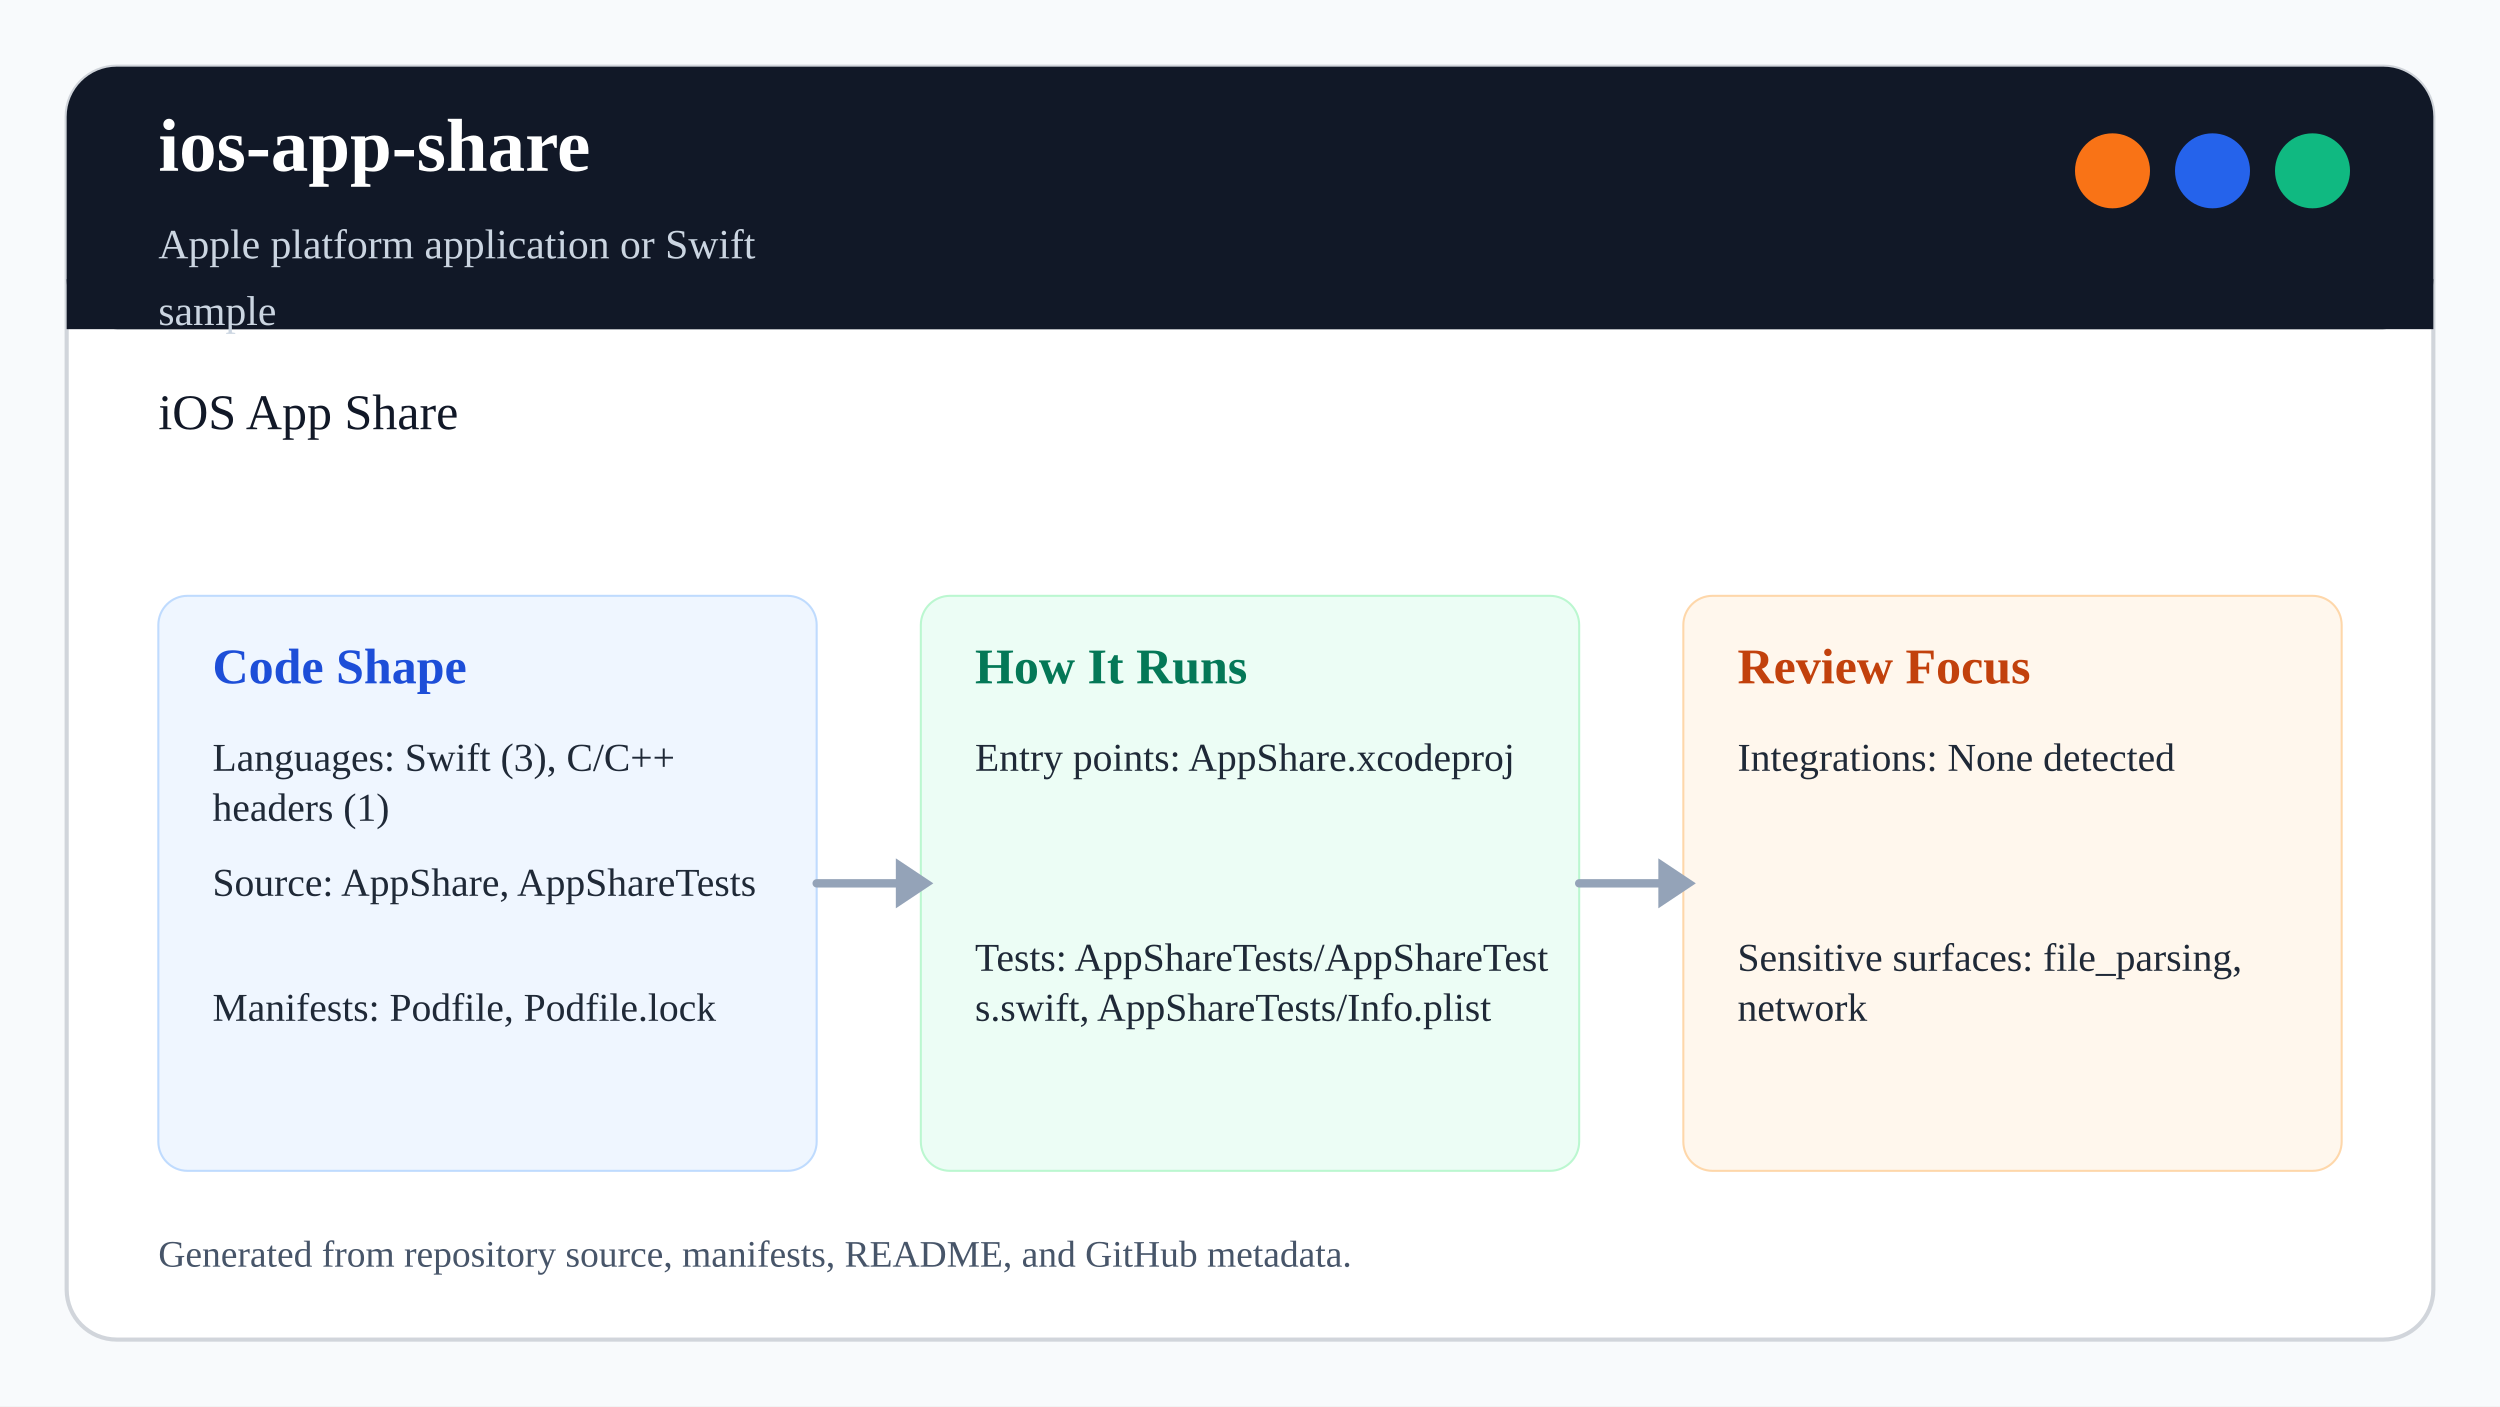
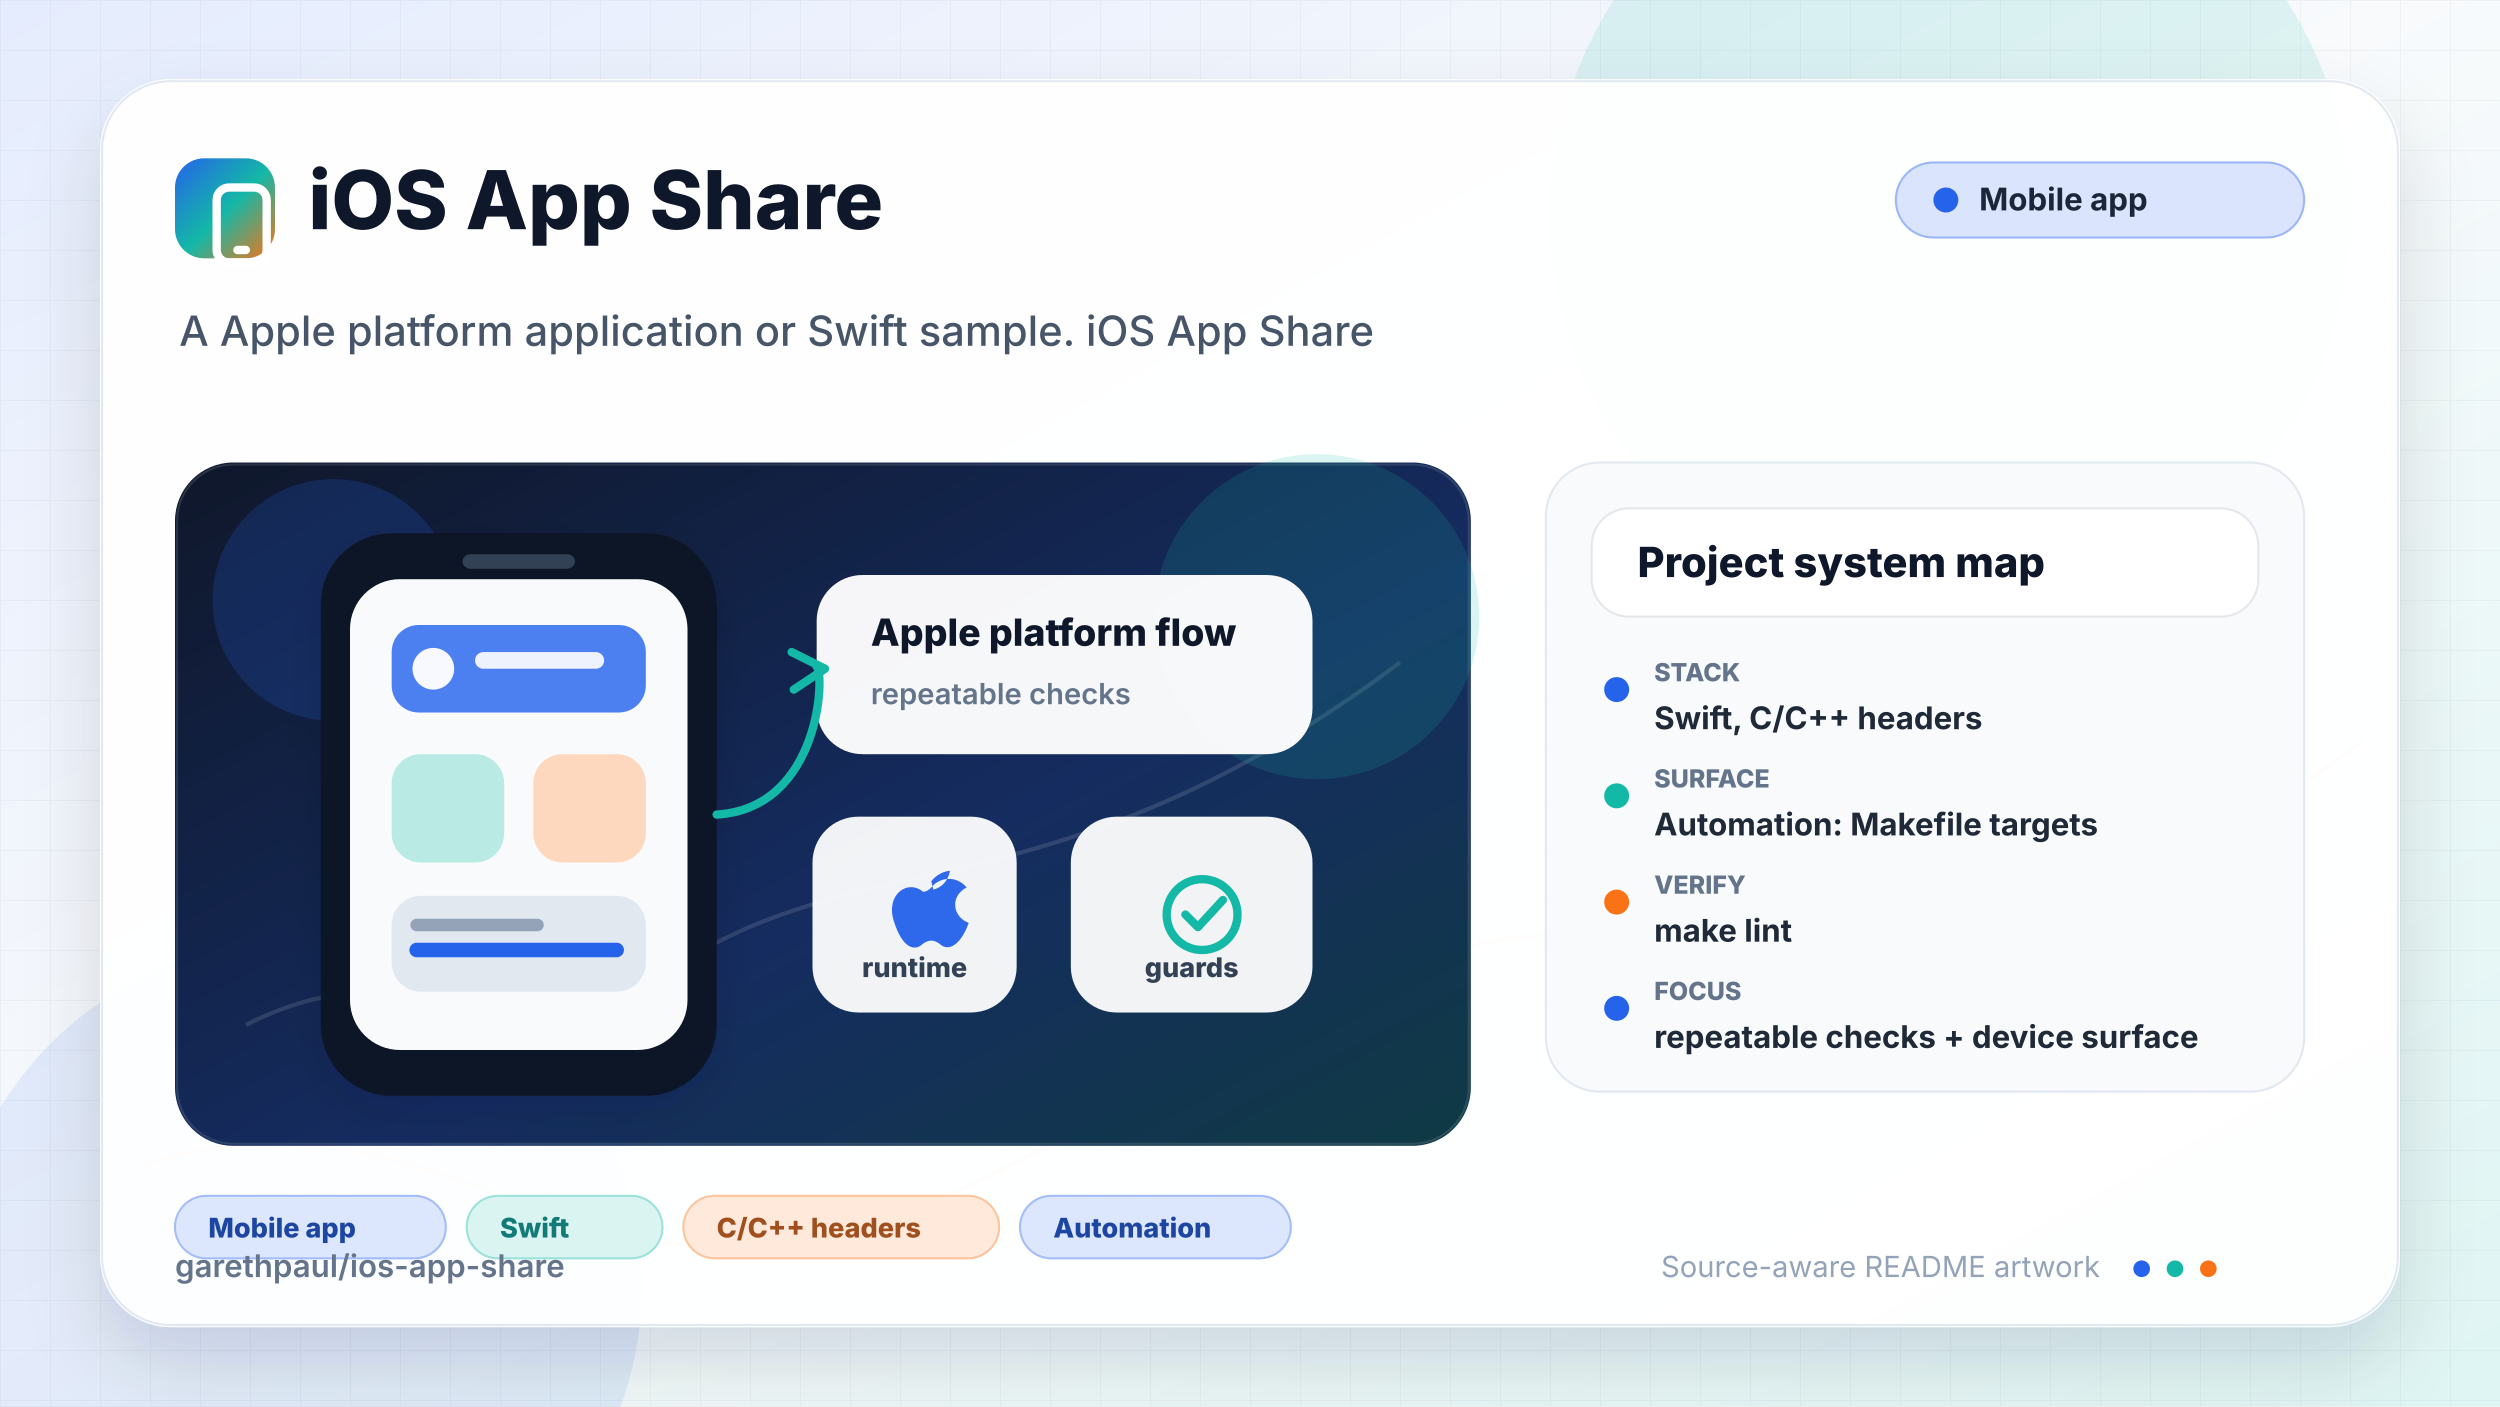
- <svg xmlns="http://www.w3.org/2000/svg" width="1200" height="675" viewBox="0 0 1200 675" role="img" aria-labelledby="title desc">
-   <rect width="1200" height="675" fill="#f8fafc" />
-   <rect x="32" y="32" width="1136" height="611" rx="24" fill="#ffffff" stroke="#d1d5db" stroke-width="2" />
-   <rect x="32" y="32" width="1136" height="126" rx="24" fill="#111827" />
-   <path d="M32 134h1136v24H32z" fill="#111827" />
-   <circle cx="1062" cy="82" r="18" fill="#2563eb" />
-   <circle cx="1110" cy="82" r="18" fill="#10b981" />
-   <circle cx="1014" cy="82" r="18" fill="#f97316" />
-   <text x="76" y="82" font-size="36" fill="#ffffff" font-weight="700">ios-app-share</text>
-   <text x="76" y="124" font-size="20" fill="#cbd5e1">Apple platform application or Swift</text>
-   <text x="76" y="156" font-size="20" fill="#cbd5e1">sample</text>
-   <text x="76" y="206" font-size="24" fill="#111827">iOS App Share</text>
-   <rect x="76" y="286" width="316" height="276" rx="14" fill="#eff6ff" stroke="#bfdbfe" />
-   <text x="102" y="328" font-size="24" font-weight="700" fill="#1d4ed8">Code Shape</text>
-   <text x="102" y="370" font-size="19" fill="#1f2937">Languages: Swift (3), C/C++</text>
-   <text x="102" y="394" font-size="19" fill="#1f2937">headers (1)</text>
-   <text x="102" y="430" font-size="19" fill="#1f2937">Source: AppShare, AppShareTests</text>
-   <text x="102" y="490" font-size="19" fill="#1f2937">Manifests: Podfile, Podfile.lock</text>
-   <rect x="442" y="286" width="316" height="276" rx="14" fill="#ecfdf5" stroke="#bbf7d0" />
-   <text x="468" y="328" font-size="24" font-weight="700" fill="#047857">How It Runs</text>
-   <text x="468" y="370" font-size="19" fill="#1f2937">Entry points: AppShare.xcodeproj</text>
-   <text x="468" y="466" font-size="19" fill="#1f2937">Tests: AppShareTests/AppShareTest</text>
-   <text x="468" y="490" font-size="19" fill="#1f2937">s.swift, AppShareTests/Info.plist</text>
-   <rect x="808" y="286" width="316" height="276" rx="14" fill="#fff7ed" stroke="#fed7aa" />
-   <text x="834" y="328" font-size="24" font-weight="700" fill="#c2410c">Review Focus</text>
-   <text x="834" y="370" font-size="19" fill="#1f2937">Integrations: None detected</text>
-   <text x="834" y="466" font-size="19" fill="#1f2937">Sensitive surfaces: file_parsing,</text>
-   <text x="834" y="490" font-size="19" fill="#1f2937">network</text>
-   <path d="M392 424h50" stroke="#94a3b8" stroke-width="4" stroke-linecap="round" />
-   <path d="M430 412l18 12-18 12z" fill="#94a3b8" />
-   <path d="M758 424h50" stroke="#94a3b8" stroke-width="4" stroke-linecap="round" />
-   <path d="M796 412l18 12-18 12z" fill="#94a3b8" />
-   <text x="76" y="608" font-size="18" fill="#475569">Generated from repository source, manifests, README, and GitHub metadata.</text>
+ <svg xmlns="http://www.w3.org/2000/svg" width="1200" height="675" viewBox="0 0 1200 675" role="img" aria-labelledby="p1sbq6zc-title p1sbq6zc-desc">
+   <defs>
+     <linearGradient id="p1sbq6zc-bg" x1="0" y1="0" x2="1" y2="1">
+       <stop offset="0%" stop-color="#e5ecfd" />
+       <stop offset="48%" stop-color="#f8fafc" />
+       <stop offset="100%" stop-color="#def5f3" />
+     </linearGradient>
+     <linearGradient id="p1sbq6zc-stage" x1="0" y1="0" x2="1" y2="1">
+       <stop offset="0%" stop-color="#0f172a" />
+       <stop offset="58%" stop-color="#152c60" />
+       <stop offset="100%" stop-color="#103a45" />
+     </linearGradient>
+     <linearGradient id="p1sbq6zc-accent" x1="0" y1="0" x2="1" y2="1">
+       <stop offset="0%" stop-color="#2563eb" />
+       <stop offset="52%" stop-color="#14b8a6" />
+       <stop offset="100%" stop-color="#f97316" />
+     </linearGradient>
+     <linearGradient id="p1sbq6zc-soft" x1="0" y1="0" x2="1" y2="1">
+       <stop offset="0%" stop-color="#cbdafa" />
+       <stop offset="100%" stop-color="#fee0cc" />
+     </linearGradient>
+     <filter id="p1sbq6zc-shadow" x="-20%" y="-20%" width="140%" height="150%">
+       <feDropShadow dx="0" dy="18" stdDeviation="18" flood-color="#0f172a" flood-opacity="0.14" />
+     </filter>
+     <filter id="p1sbq6zc-miniShadow" x="-20%" y="-20%" width="140%" height="150%">
+       <feDropShadow dx="0" dy="8" stdDeviation="10" flood-color="#0f172a" flood-opacity="0.12" />
+     </filter>
+     <pattern id="p1sbq6zc-grid" width="24" height="24" patternUnits="userSpaceOnUse">
+       <path d="M24 0H0v24" fill="none" stroke="#94a3b8" stroke-opacity="0.16" stroke-width="1" />
+     </pattern>
+     <style>
+       .label { font: 700 13px ui-sans-serif, system-ui, -apple-system, BlinkMacSystemFont, "Segoe UI", sans-serif; letter-spacing: 0; text-transform: uppercase; }
+       .body { font-family: ui-sans-serif, system-ui, -apple-system, BlinkMacSystemFont, "Segoe UI", sans-serif; letter-spacing: 0; }
+     </style>
+   </defs>
+   <rect width="1200" height="675" fill="url(#p1sbq6zc-bg)" />
+   <rect width="1200" height="675" fill="url(#p1sbq6zc-grid)" opacity="0.65" />
+   <circle cx="142" cy="618" r="166" fill="#2563eb" opacity="0.10" />
+   <circle cx="936" cy="104" r="192" fill="#14b8a6" opacity="0.12" />
+   <path d="M66 560 C214 512 278 642 430 584 C576 528 676 408 838 462 C966 504 1034 426 1134 356" fill="none" stroke="#f97316" stroke-width="2" stroke-opacity="0.18" />
+   <rect x="48" y="38" width="1104" height="599" rx="34" fill="#ffffff" opacity="0.94" filter="url(#p1sbq6zc-shadow)" />
+   <rect x="49" y="39" width="1102" height="597" rx="33" fill="none" stroke="#e2e8f0" stroke-width="1" />
+   <g class="body">
+     <rect x="84" y="76" width="48" height="48" rx="14" fill="url(#p1sbq6zc-accent)" />
+     <rect x="104" y="90" width="24" height="36" rx="6" stroke="#ffffff" stroke-width="4" stroke-linecap="round" stroke-linejoin="round" fill="none" />
+     <path d="M16 30h4" transform="translate(98 90)" stroke="#ffffff" stroke-width="4" stroke-linecap="round" stroke-linejoin="round" fill="none" />
+     <text x="148" y="110" fill="#0f172a" font-size="39" font-weight="800">iOS App Share</text>
+     <rect x="910" y="78" width="196" height="36" rx="18" fill="#dae4fc" stroke="#9bb7f6" />
+     <circle cx="934" cy="96" r="6" fill="#2563eb" />
+     <text x="950" y="101" fill="#1c2639" font-size="15" font-weight="700">Mobile app</text>
+     <text x="86" y="166" fill="#475569" font-size="20" font-weight="500">A Apple platform application or Swift sample. iOS App Share</text>
+   </g>
+   <g transform="translate(84 222)">
+     <rect x="0" y="0" width="622" height="328" rx="28" fill="url(#p1sbq6zc-stage)" />
+     <rect x="1" y="1" width="620" height="326" rx="27" fill="none" stroke="#ffffff" stroke-opacity="0.12" />
+     <path d="M34 270 C116 228 166 286 250 236 C338 184 430 214 588 96" fill="none" stroke="#ffffff" stroke-opacity="0.12" stroke-width="2" />
+     <circle cx="76" cy="66" r="58" fill="#2563eb" opacity="0.20" />
+     <circle cx="548" cy="74" r="78" fill="#14b8a6" opacity="0.16" />
+     <g class="body">
+       <rect x="70" y="34" width="190" height="270" rx="34" fill="#111827" filter="url(#p1sbq6zc-miniShadow)" />
+       <rect x="84" y="56" width="162" height="226" rx="24" fill="#f8fafc" />
+       <rect x="138" y="44" width="54" height="7" rx="4" fill="#334155" />
+       <rect x="104" y="78" width="122" height="42" rx="13" fill="#4c7fef" />
+       <circle cx="124" cy="99" r="10" fill="#ffffff" opacity="0.95" />
+       <rect x="144" y="91" width="62" height="8" rx="4" fill="#ffffff" opacity="0.9" />
+       <rect x="104" y="140" width="54" height="52" rx="14" fill="#b9eae4" />
+       <rect x="172" y="140" width="54" height="52" rx="14" fill="#fdd8be" />
+       <rect x="104" y="208" width="122" height="46" rx="14" fill="#e2e8f0" />
+       <path d="M116 234h96" stroke="#2563eb" stroke-width="7" stroke-linecap="round" />
+       <path d="M116 222h58" stroke="#94a3b8" stroke-width="6" stroke-linecap="round" />
+       <rect x="308" y="54" width="238" height="86" rx="22" fill="#ffffff" opacity="0.96" />
+       <text x="334" y="88" fill="#0f172a" font-size="18" font-weight="800">Apple platform flow</text>
+       <text x="334" y="116" fill="#64748b" font-size="14" font-weight="600">repeatable checks</text>
+       <path d="M260 169 C310 166 312 101 308 98" fill="none" stroke="#14b8a6" stroke-width="4" stroke-linecap="round" />
+       <path d="M296 91 l16 8 -15 10" fill="none" stroke="#14b8a6" stroke-width="4" stroke-linecap="round" stroke-linejoin="round" />
+       <rect x="306" y="170" width="98" height="94" rx="22" fill="#ffffff" opacity="0.94" />
+       <rect x="430" y="170" width="116" height="94" rx="22" fill="#ffffff" opacity="0.94" />
+       <path d="M25 7c4-5 9-5 9-5-1 5-4 8-8 9 M21 12c-7-6-18 1-14 14 4 13 10 15 14 11 3-2 5-2 8 0 4 4 10 1 14-10-8-3-9-13-1-17-5-6-13-5-17 0-2 2-3 2-4 2z" transform="translate(338 194)" fill="#2563eb" opacity="0.95" />
+       <circle cx="493" cy="217" r="17" stroke="#14b8a6" stroke-width="4" stroke-linecap="round" stroke-linejoin="round" fill="none" />
+       <path d="M13 21l6 6 12-13" transform="translate(472 196)" stroke="#14b8a6" stroke-width="4" stroke-linecap="round" stroke-linejoin="round" fill="none" />
+       <text x="355" y="247" fill="#334155" font-size="13" text-anchor="middle" font-weight="800">runtime</text>
+       <text x="488" y="247" fill="#334155" font-size="13" text-anchor="middle" font-weight="800">guards</text>
+     </g>
+   </g>
+   <g class="body" transform="translate(742 222)">
+     <rect x="0" y="0" width="364" height="302" rx="26" fill="#f8fafc" stroke="#e2e8f0" />
+     <rect x="22" y="22" width="320" height="52" rx="18" fill="#ffffff" stroke="#e5e7eb" />
+     <text x="44" y="55" fill="#0f172a" font-size="20" font-weight="800">Project system map</text>
+     <g transform="translate(24 94)">
+       <circle cx="10" cy="15" r="6" fill="#2563eb" />
+       <text x="28" y="11" fill="#64748b" font-size="12" font-weight="800">STACK</text>
+       <text x="28" y="34" fill="#1f2937" font-size="15" font-weight="650">Swift, C/C++ headers</text>
+     </g>
+     <g transform="translate(24 145)">
+       <circle cx="10" cy="15" r="6" fill="#14b8a6" />
+       <text x="28" y="11" fill="#64748b" font-size="12" font-weight="800">SURFACE</text>
+       <text x="28" y="34" fill="#1f2937" font-size="15" font-weight="650">Automation: Makefile targets</text>
+     </g>
+     <g transform="translate(24 196)">
+       <circle cx="10" cy="15" r="6" fill="#f97316" />
+       <text x="28" y="11" fill="#64748b" font-size="12" font-weight="800">VERIFY</text>
+       <text x="28" y="34" fill="#1f2937" font-size="15" font-weight="650">make lint</text>
+     </g>
+     <g transform="translate(24 247)">
+       <circle cx="10" cy="15" r="6" fill="#2563eb" />
+       <text x="28" y="11" fill="#64748b" font-size="12" font-weight="800">FOCUS</text>
+       <text x="28" y="34" fill="#1f2937" font-size="15" font-weight="650">repeatable checks + device surface</text>
+     </g>
+   </g>
+   <g class="body">
+     <rect x="84" y="574" width="130" height="30" rx="15" fill="#dce6fc" stroke="#a3bdf7" />
+     <text x="100" y="594" fill="#1d46a2" font-size="13" font-weight="800">Mobile app</text>
+     <rect x="224" y="574" width="94" height="30" rx="15" fill="#d9f4f1" stroke="#9ce1da" />
+     <text x="240" y="594" fill="#127b77" font-size="13" font-weight="800">Swift</text>
+     <rect x="328" y="574" width="151.6" height="30" rx="15" fill="#fee9da" stroke="#fcc49d" />
+     <text x="344" y="594" fill="#a0501e" font-size="13" font-weight="800">C/C++ headers</text>
+     <rect x="489.6" y="574" width="130" height="30" rx="15" fill="#dce6fc" stroke="#a3bdf7" />
+     <text x="505.6" y="594" fill="#1d46a2" font-size="13" font-weight="800">Automation</text>
+   </g>
+   <g class="body">
+     <text x="84" y="613" fill="#64748b" font-size="15" font-weight="600">garethpaul/ios-app-share</text>
+     <text x="1008" y="613" fill="#94a3b8" font-size="14" text-anchor="end">Source-aware README artwork</text>
+     <circle cx="1028" cy="609" r="4" fill="#2563eb" />
+     <circle cx="1044" cy="609" r="4" fill="#14b8a6" />
+     <circle cx="1060" cy="609" r="4" fill="#f97316" />
+   </g>
</svg>
